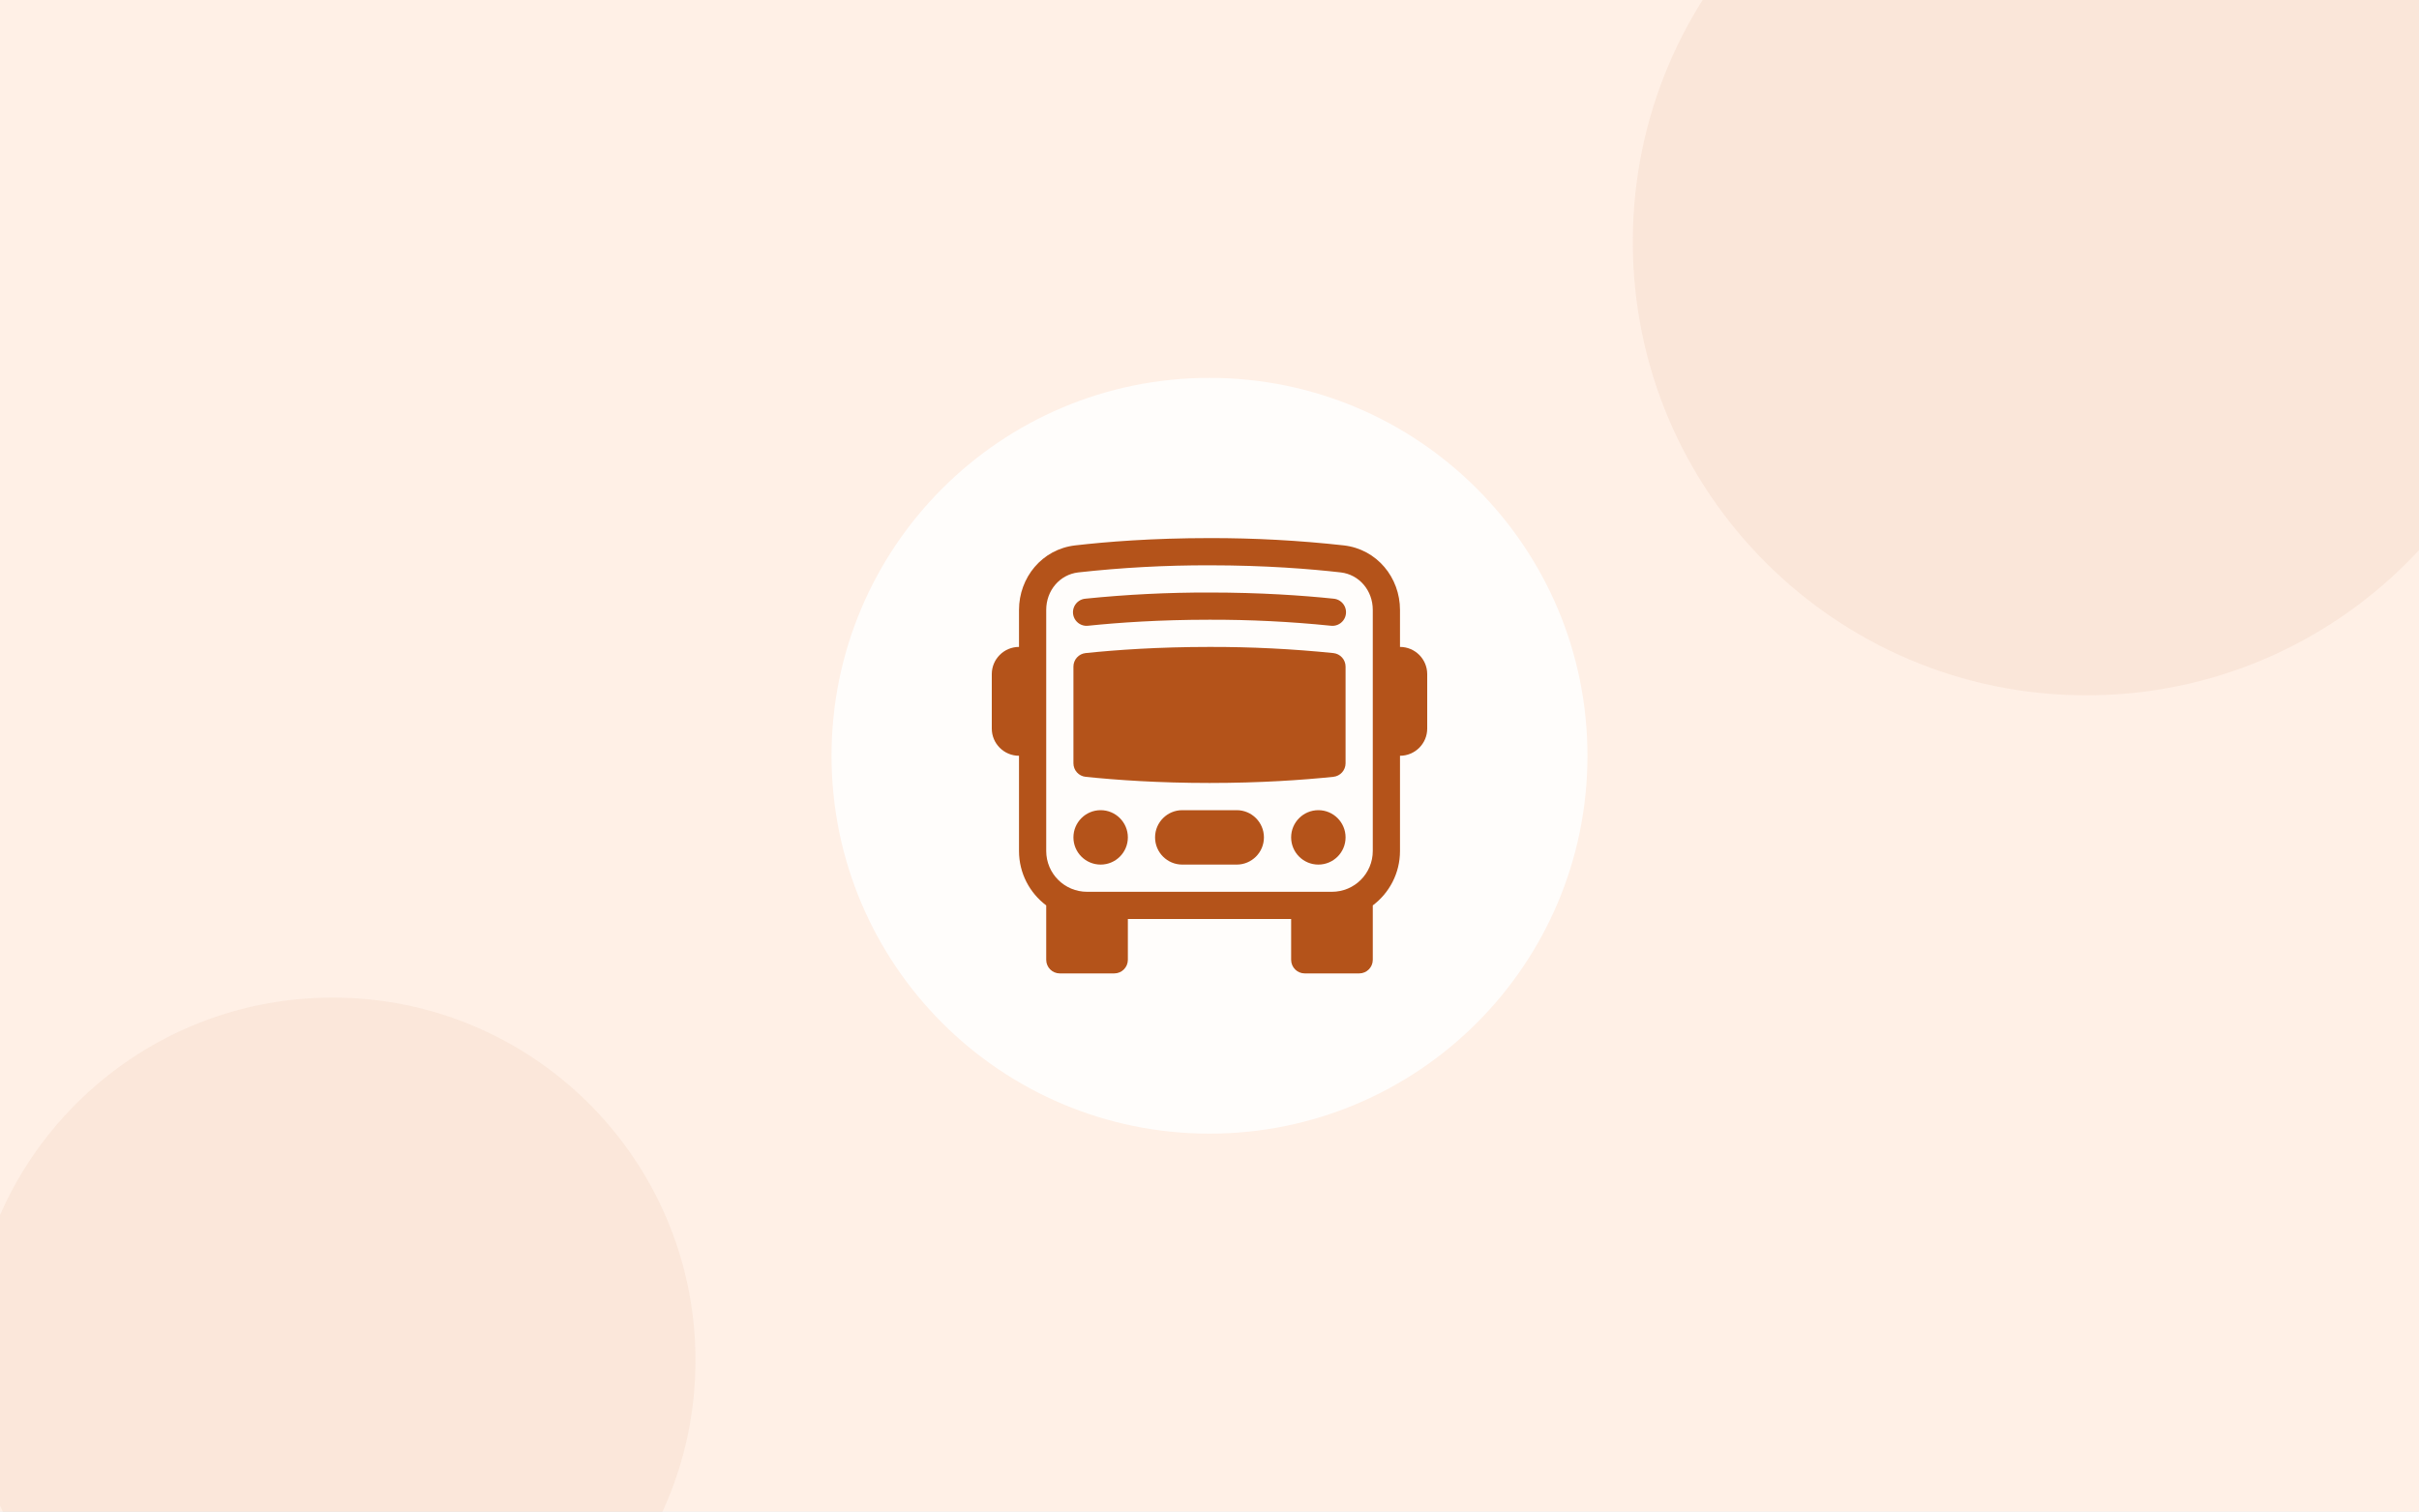
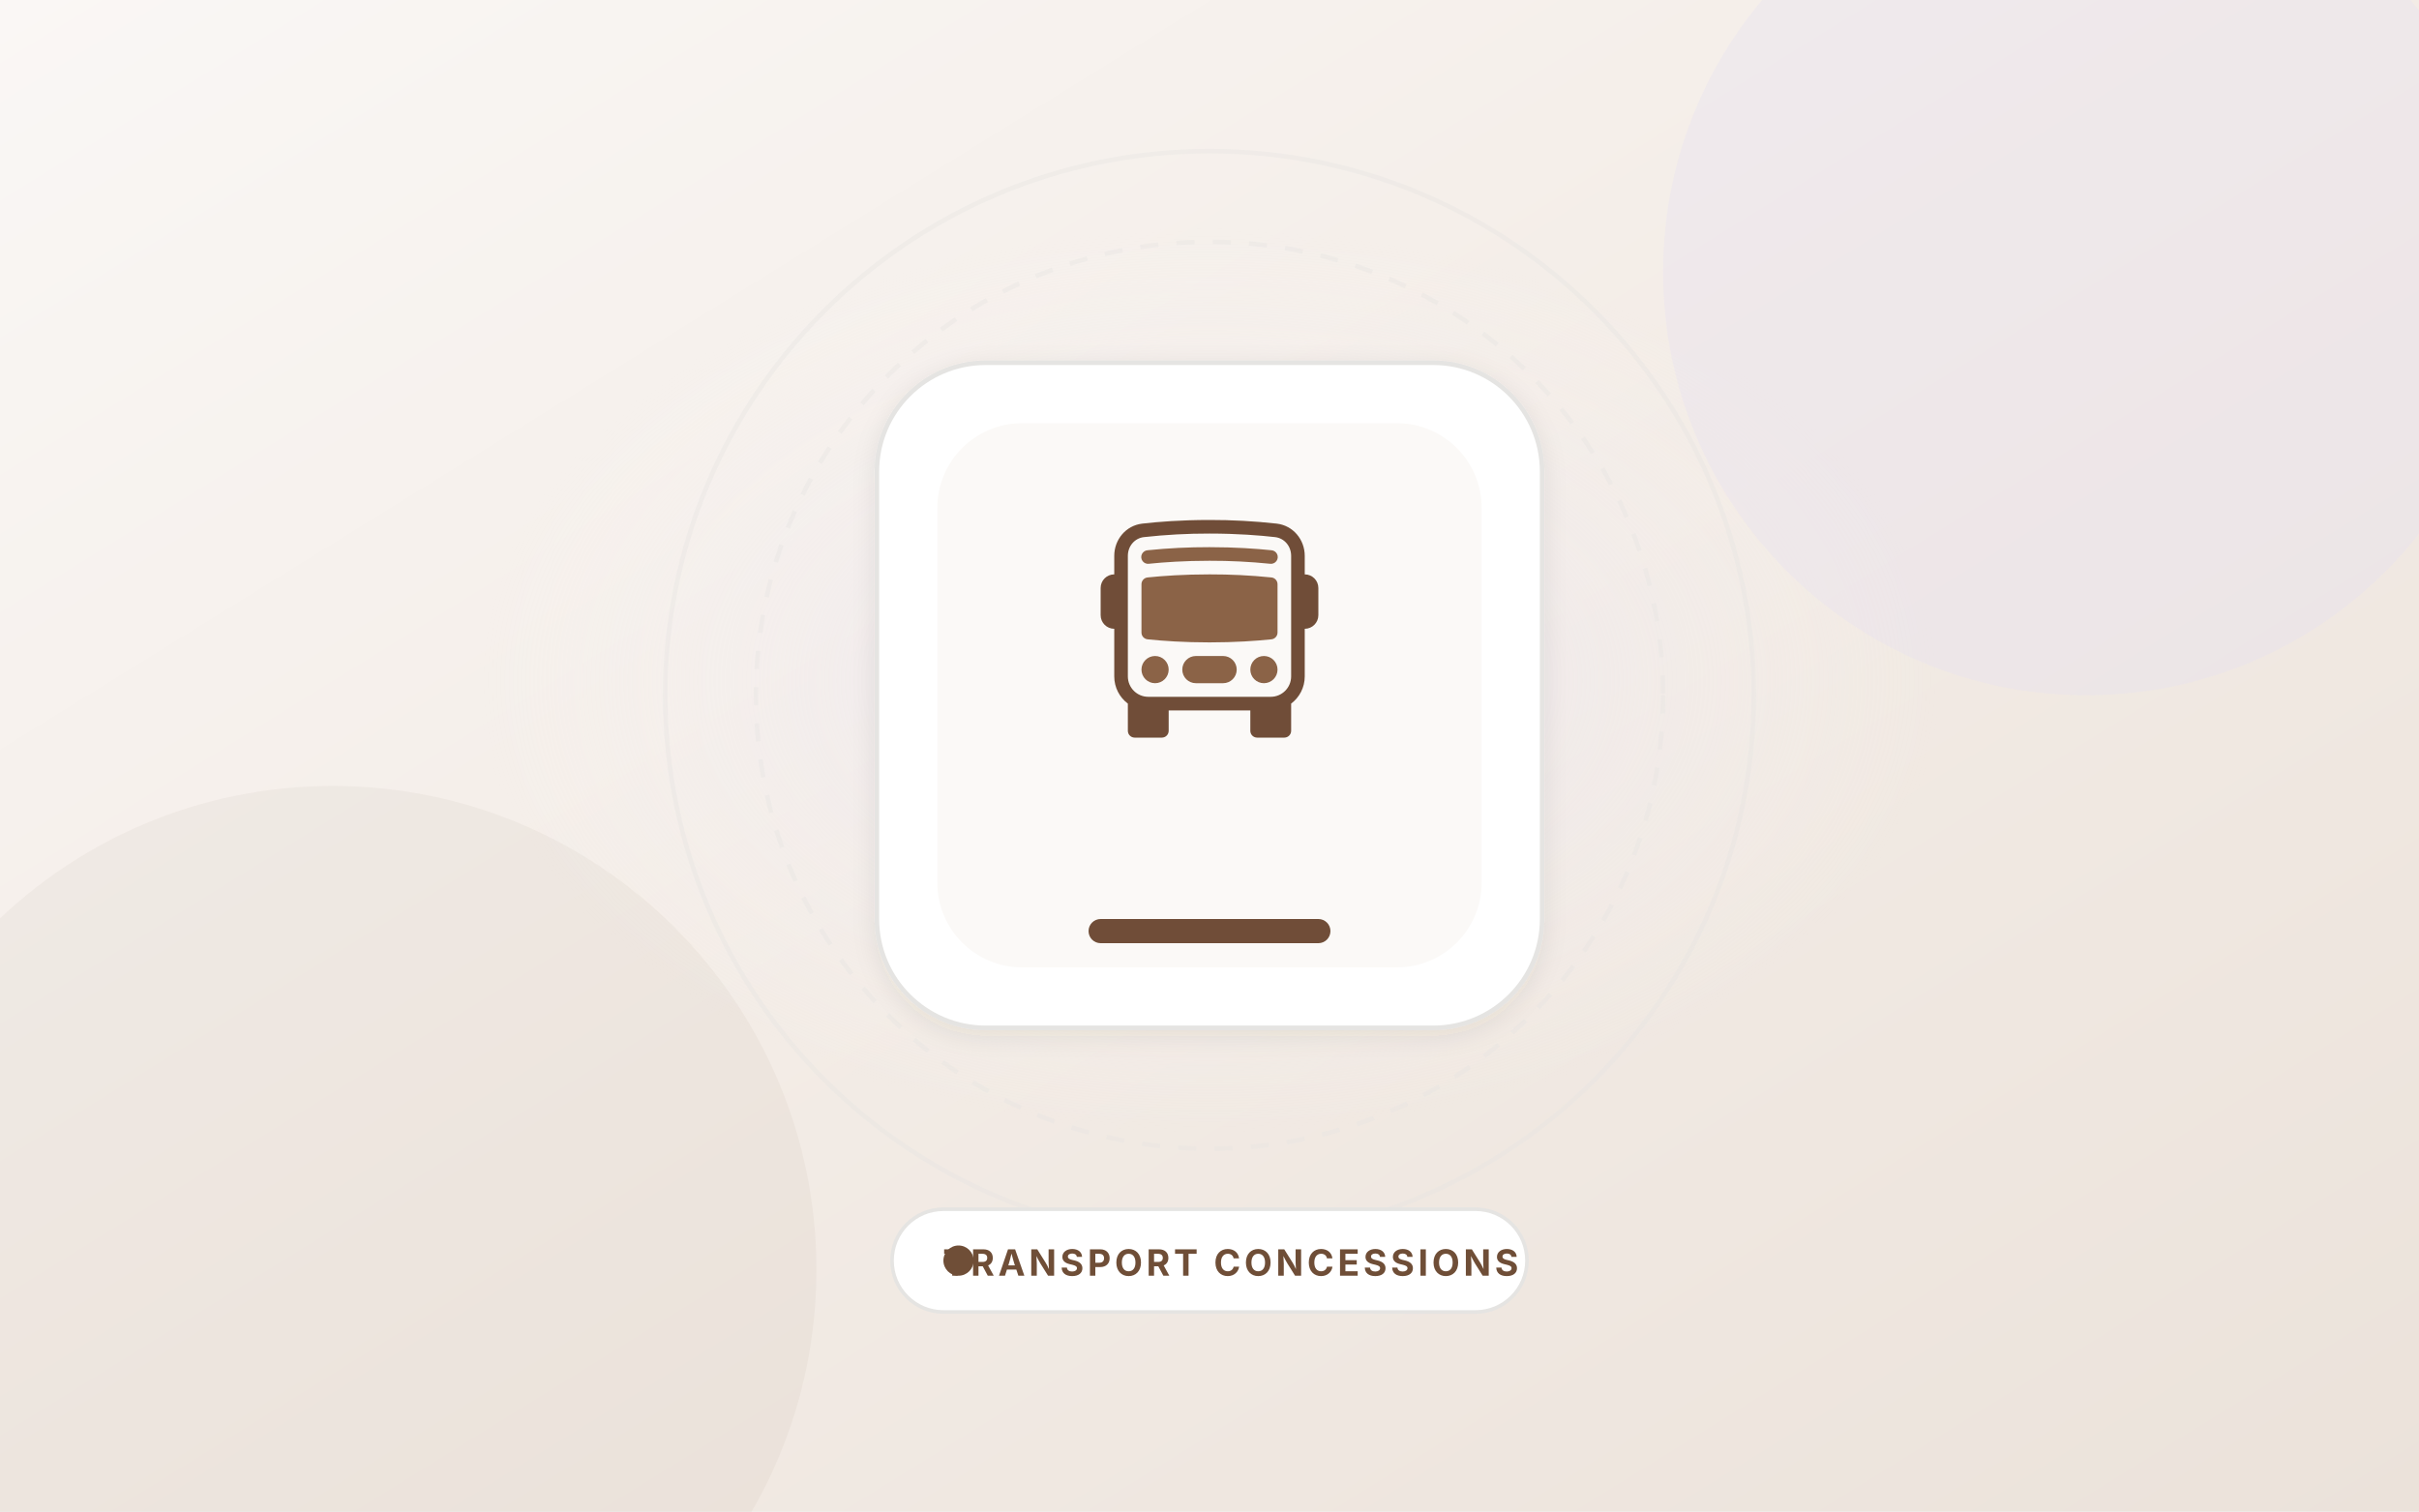
<svg xmlns="http://www.w3.org/2000/svg" viewBox="0 0 800 500" width="800" height="500">
-   <rect width="800" height="500" fill="#FFF0E6" />
-   <circle cx="690" cy="80" r="150" fill="#B4531A" opacity=".07" />
-   <circle cx="110" cy="450" r="120" fill="#B4531A" opacity=".06" />
-   <circle cx="400" cy="250" r="125" fill="#fff" opacity=".85" />
-   <g transform="translate(328,178) scale(9.0)" fill="#B4531A" opacity="1">
-     <path d="M5 11a1 1 0 1 1-2 0 1 1 0 0 1 2 0m8 0a1 1 0 1 1-2 0 1 1 0 0 1 2 0m-6-1a1 1 0 1 0 0 2h2a1 1 0 1 0 0-2zm1-6c-1.876 0-3.426.109-4.552.226A.5.5 0 0 0 3 4.723v3.554a.5.5 0 0 0 .448.497C4.574 8.891 6.124 9 8 9s3.426-.109 4.552-.226A.5.5 0 0 0 13 8.277V4.723a.5.5 0 0 0-.448-.497A44 44 0 0 0 8 4m0-1c-1.837 0-3.353.107-4.448.22a.5.5 0 1 1-.104-.994A44 44 0 0 1 8 2c1.876 0 3.426.109 4.552.226a.5.5 0 1 1-.104.994A43 43 0 0 0 8 3" />
-     <path d="M15 8a1 1 0 0 0 1-1V5a1 1 0 0 0-1-1V2.64c0-1.188-.845-2.232-2.064-2.372A44 44 0 0 0 8 0C5.9 0 4.208.136 3.064.268 1.845.408 1 1.452 1 2.64V4a1 1 0 0 0-1 1v2a1 1 0 0 0 1 1v3.5c0 .818.393 1.544 1 2v2a.5.5 0 0 0 .5.5h2a.5.5 0 0 0 .5-.5V14h6v1.5a.5.5 0 0 0 .5.5h2a.5.5 0 0 0 .5-.5v-2c.607-.456 1-1.182 1-2zM8 1c2.056 0 3.71.134 4.822.261.676.078 1.178.66 1.178 1.379v8.86a1.5 1.5 0 0 1-1.5 1.5h-9A1.5 1.5 0 0 1 2 11.5V2.64c0-.72.502-1.301 1.178-1.379A43 43 0 0 1 8 1" />
+   <defs>
+     <linearGradient id="trBg" x1="0%" y1="0%" x2="100%" y2="100%">
+       <stop offset="0%" stop-color="#FAF7F5" />
+       <stop offset="50%" stop-color="#F3ECE6" />
+       <stop offset="100%" stop-color="#EBE2DA" />
+     </linearGradient>
+     <radialGradient id="trGlow" cx="50%" cy="45%" r="50%">
+       <stop offset="0%" stop-color="#E6E0F0" stop-opacity="0.7" />
+       <stop offset="60%" stop-color="#FAF7F5" stop-opacity="0" />
+     </radialGradient>
+     <filter id="trShadow" x="-20%" y="-15%" width="140%" height="145%">
+       <feDropShadow dx="0" dy="12" stdDeviation="16" flood-color="#4A3425" flood-opacity="0.14" />
+       <feDropShadow dx="0" dy="2" stdDeviation="4" flood-color="#4A3425" flood-opacity="0.08" />
+     </filter>
+   </defs>
+   <rect width="800" height="500" fill="url(#trBg)" />
+   <rect width="800" height="500" fill="url(#trGlow)" />
+   <circle cx="690" cy="90" r="140" fill="#E6E0F0" opacity="0.35" />
+   <circle cx="110" cy="420" r="160" fill="#6F4E37" opacity="0.05" />
+   <g stroke="#E5E4E2" stroke-width="1.5" opacity="0.4" fill="none">
+     <circle cx="400" cy="230" r="150" stroke-dasharray="6 6" />
+     <circle cx="400" cy="230" r="180" />
+   </g>
+   <g transform="translate(290, 120)" filter="url(#trShadow)">
+     <rect width="220" height="220" rx="36" fill="#FFFFFF" stroke="#E5E4E2" stroke-width="1.5" />
+     <rect x="20" y="20" width="180" height="180" rx="28" fill="#FBF9F7" />
+     <g transform="translate(74, 52) scale(4.5)">
+       <path d="M5 11a1 1 0 1 1-2 0 1 1 0 0 1 2 0m8 0a1 1 0 1 1-2 0 1 1 0 0 1 2 0m-6-1a1 1 0 1 0 0 2h2a1 1 0 1 0 0-2zm1-6c-1.876 0-3.426.109-4.552.226A.5.5 0 0 0 3 4.723v3.554a.5.5 0 0 0 .448.497C4.574 8.891 6.124 9 8 9s3.426-.109 4.552-.226A.5.5 0 0 0 13 8.277V4.723a.5.5 0 0 0-.448-.497A44 44 0 0 0 8 4m0-1c-1.837 0-3.353.107-4.448.22a.5.5 0 1 1-.104-.994A44 44 0 0 1 8 2c1.876 0 3.426.109 4.552.226a.5.5 0 1 1-.104.994A43 43 0 0 0 8 3" fill="#8B6347" />
+       <path d="M15 8a1 1 0 0 0 1-1V5a1 1 0 0 0-1-1V2.64c0-1.188-.845-2.232-2.064-2.372A44 44 0 0 0 8 0C5.9 0 4.208.136 3.064.268 1.845.408 1 1.452 1 2.64V4a1 1 0 0 0-1 1v2a1 1 0 0 0 1 1v3.5c0 .818.393 1.544 1 2v2a.5.5 0 0 0 .5.5h2a.5.5 0 0 0 .5-.5V14h6v1.5a.5.5 0 0 0 .5.5h2a.5.5 0 0 0 .5-.5v-2c.607-.456 1-1.182 1-2zM8 1c2.056 0 3.71.134 4.822.261.676.078 1.178.66 1.178 1.379v8.86a1.5 1.5 0 0 1-1.5 1.5h-9A1.5 1.5 0 0 1 2 11.5V2.64c0-.72.502-1.301 1.178-1.379A43 43 0 0 1 8 1" fill="#6F4E37" />
+     </g>
+     <rect x="70" y="184" width="80" height="8" rx="4" fill="#6F4E37" />
+   </g>
+   <g transform="translate(400, 400)">
+     <rect x="-105" y="0" width="210" height="34" rx="17" fill="#FFFFFF" stroke="#E5E4E2" stroke-width="1.2" />
+     <circle cx="-83" cy="17" r="5" fill="#6F4E37" />
+     <text x="7" y="22" font-family="system-ui, -apple-system, 'Inter', sans-serif" font-size="12" font-weight="700" fill="#6F4E37" letter-spacing="1.2" text-anchor="middle">TRANSPORT CONCESSIONS</text>
  </g>
</svg>
